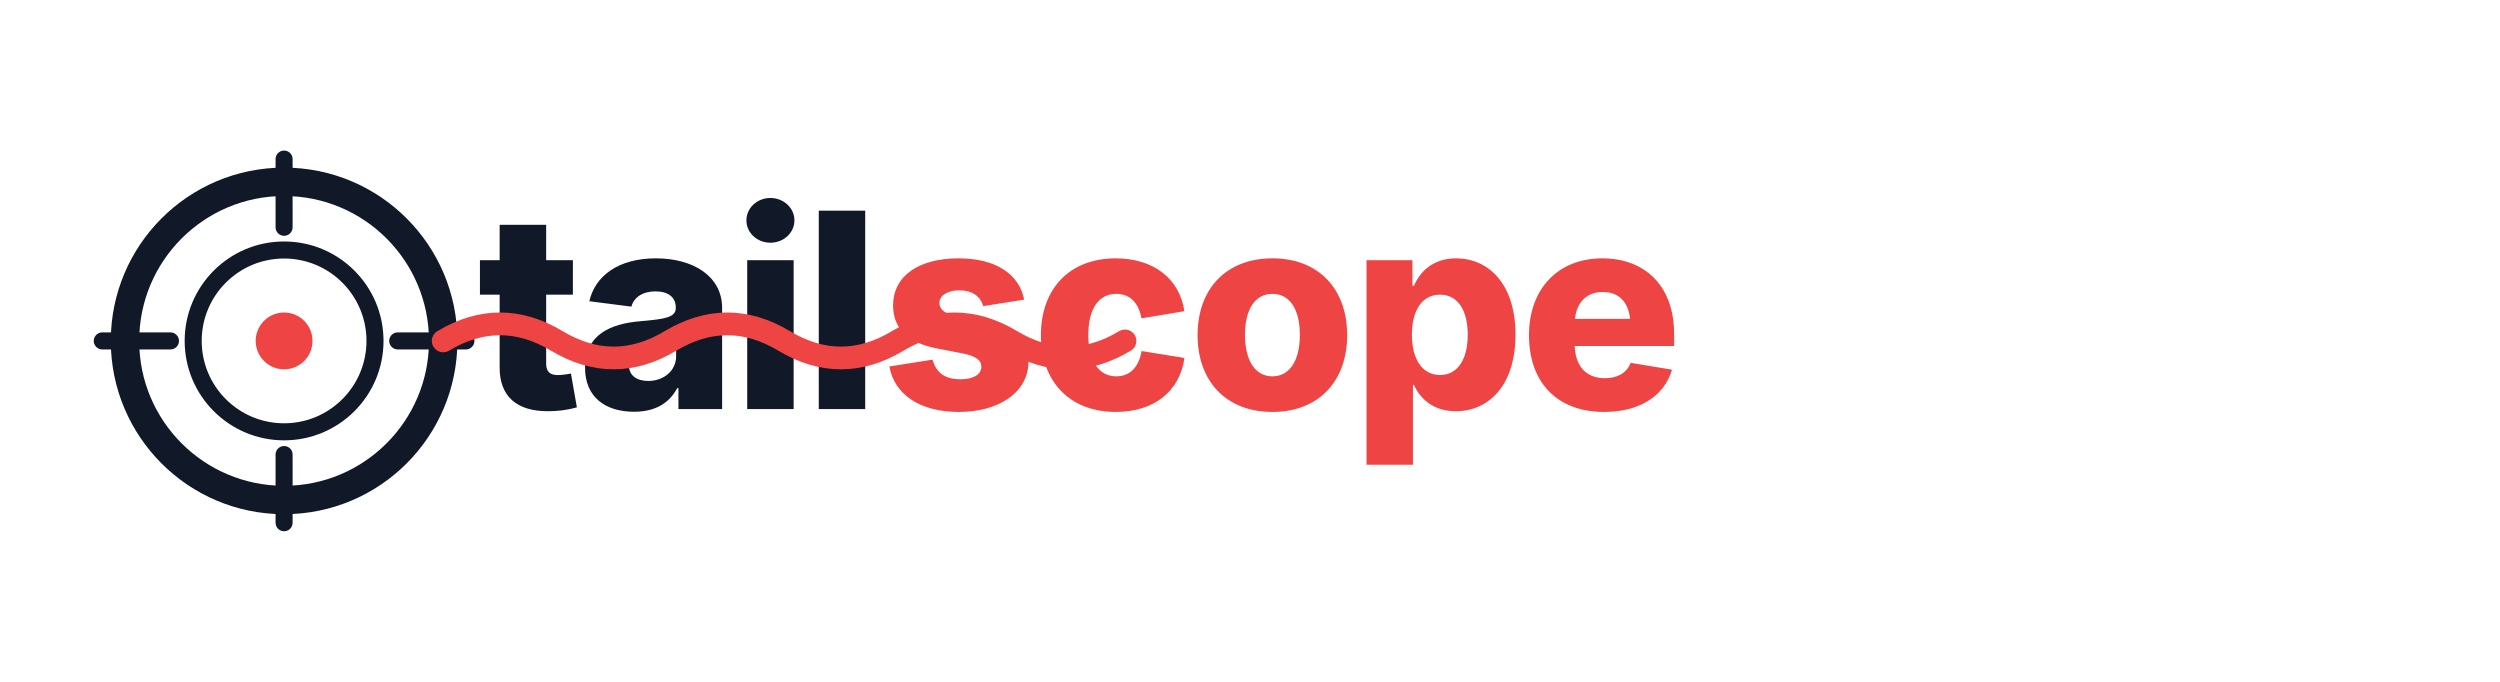
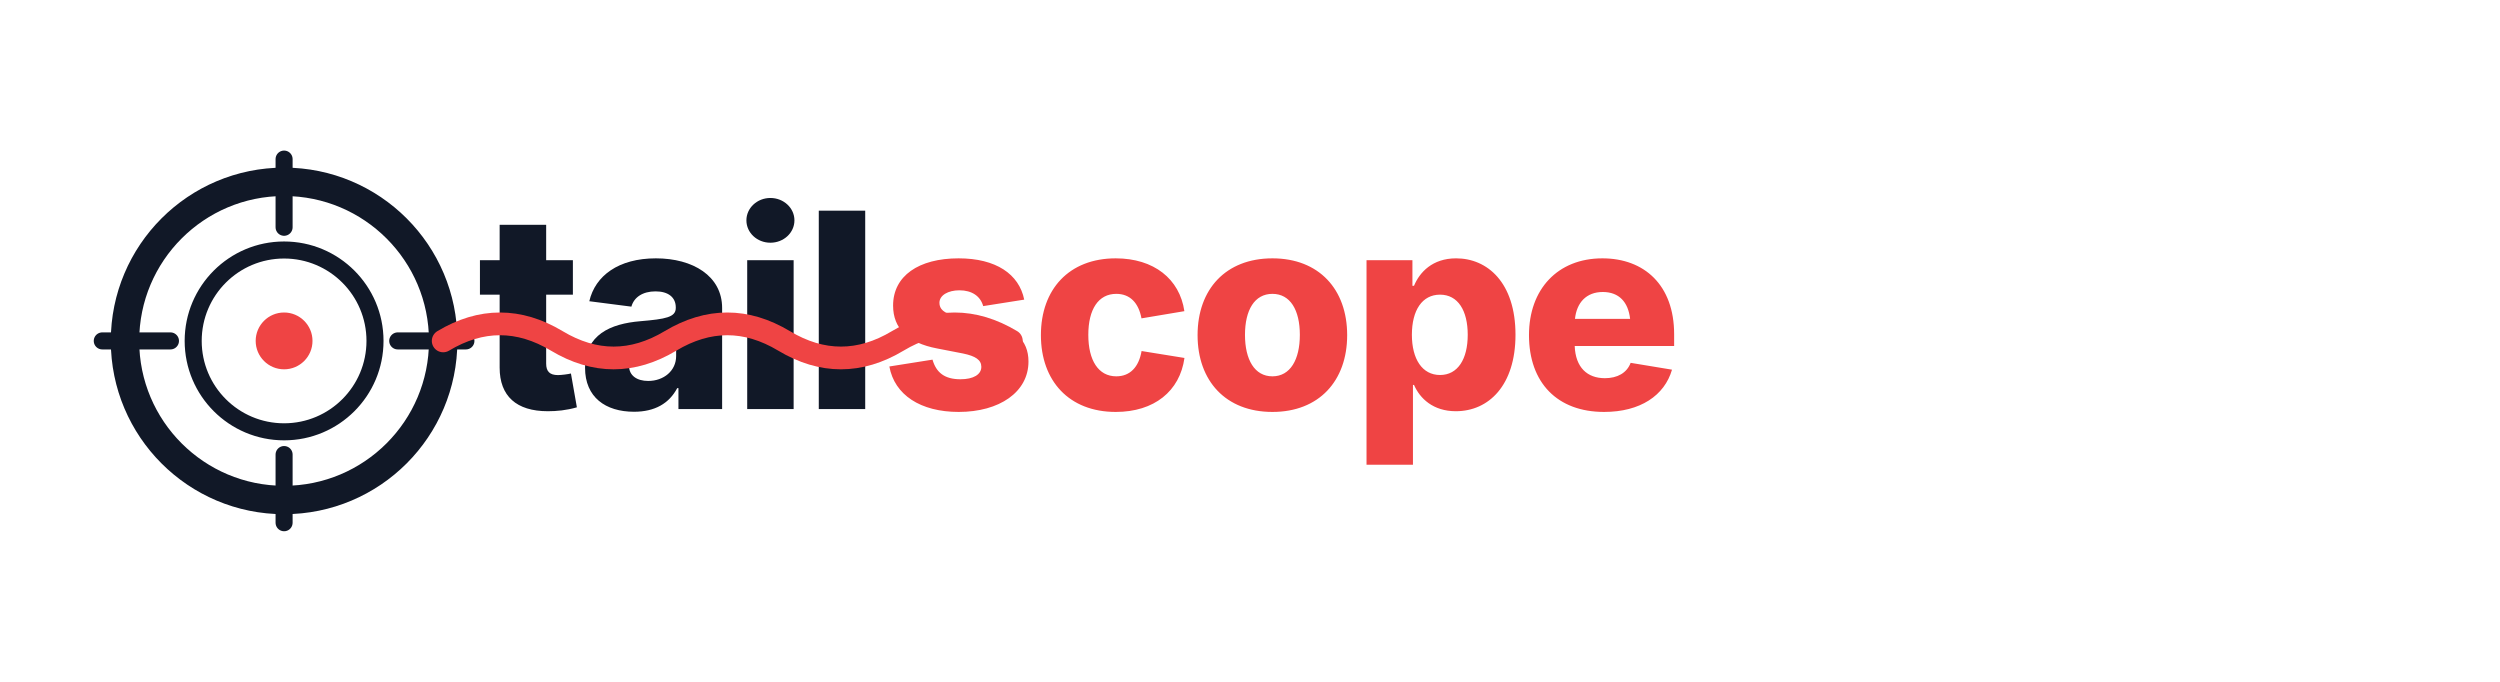
<svg xmlns="http://www.w3.org/2000/svg" viewBox="0 0 440 120" fill="none">
  <circle cx="50" cy="60" r="28" stroke="#111827" stroke-width="5" fill="none" />
  <circle cx="50" cy="60" r="16" stroke="#111827" stroke-width="3" fill="none" />
  <circle cx="50" cy="60" r="5" fill="#EF4444" />
  <line x1="50" y1="28" x2="50" y2="40" stroke="#111827" stroke-width="3" stroke-linecap="round" />
  <line x1="50" y1="80" x2="50" y2="92" stroke="#111827" stroke-width="3" stroke-linecap="round" />
  <line x1="18" y1="60" x2="30" y2="60" stroke="#111827" stroke-width="3" stroke-linecap="round" />
  <line x1="70" y1="60" x2="82" y2="60" stroke="#111827" stroke-width="3" stroke-linecap="round" />
  <text x="84" y="72" font-family="system-ui, -apple-system, sans-serif" font-size="48" font-weight="800" fill="#111827" letter-spacing="-1">tail<tspan fill="#EF4444">scope</tspan>
  </text>
-   <path d="M78 60 Q88 54 98 60 Q108 66 118 60 Q128 54 138 60 Q148 66 158 60 Q168 54 178 60 Q188 66 198 60" stroke="#EF4444" stroke-width="4" fill="none" stroke-linecap="round" />
+   <path d="M78 60 Q88 54 98 60 Q108 66 118 60 Q128 54 138 60 Q148 66 158 60 Q168 54 178 60" stroke="#EF4444" stroke-width="4" fill="none" stroke-linecap="round" />
</svg>
